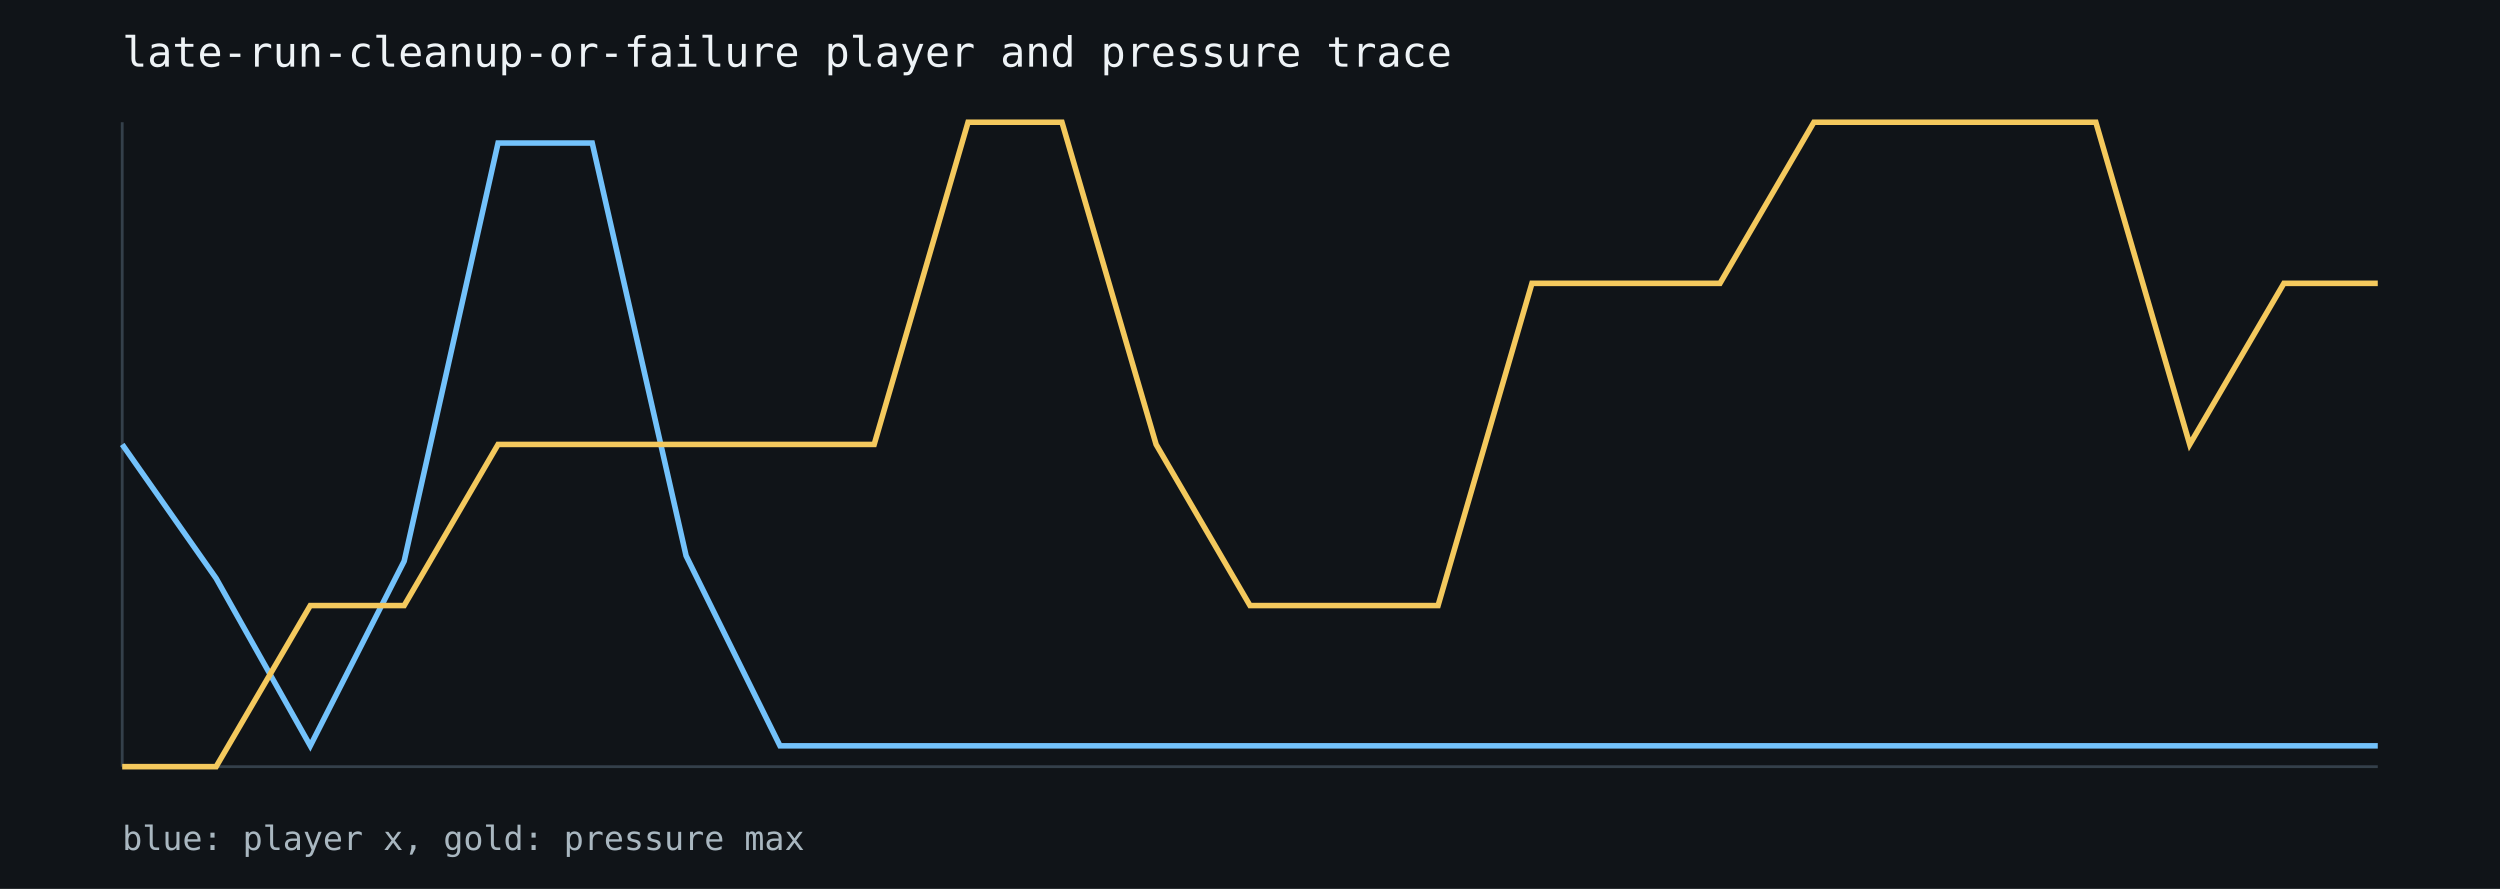
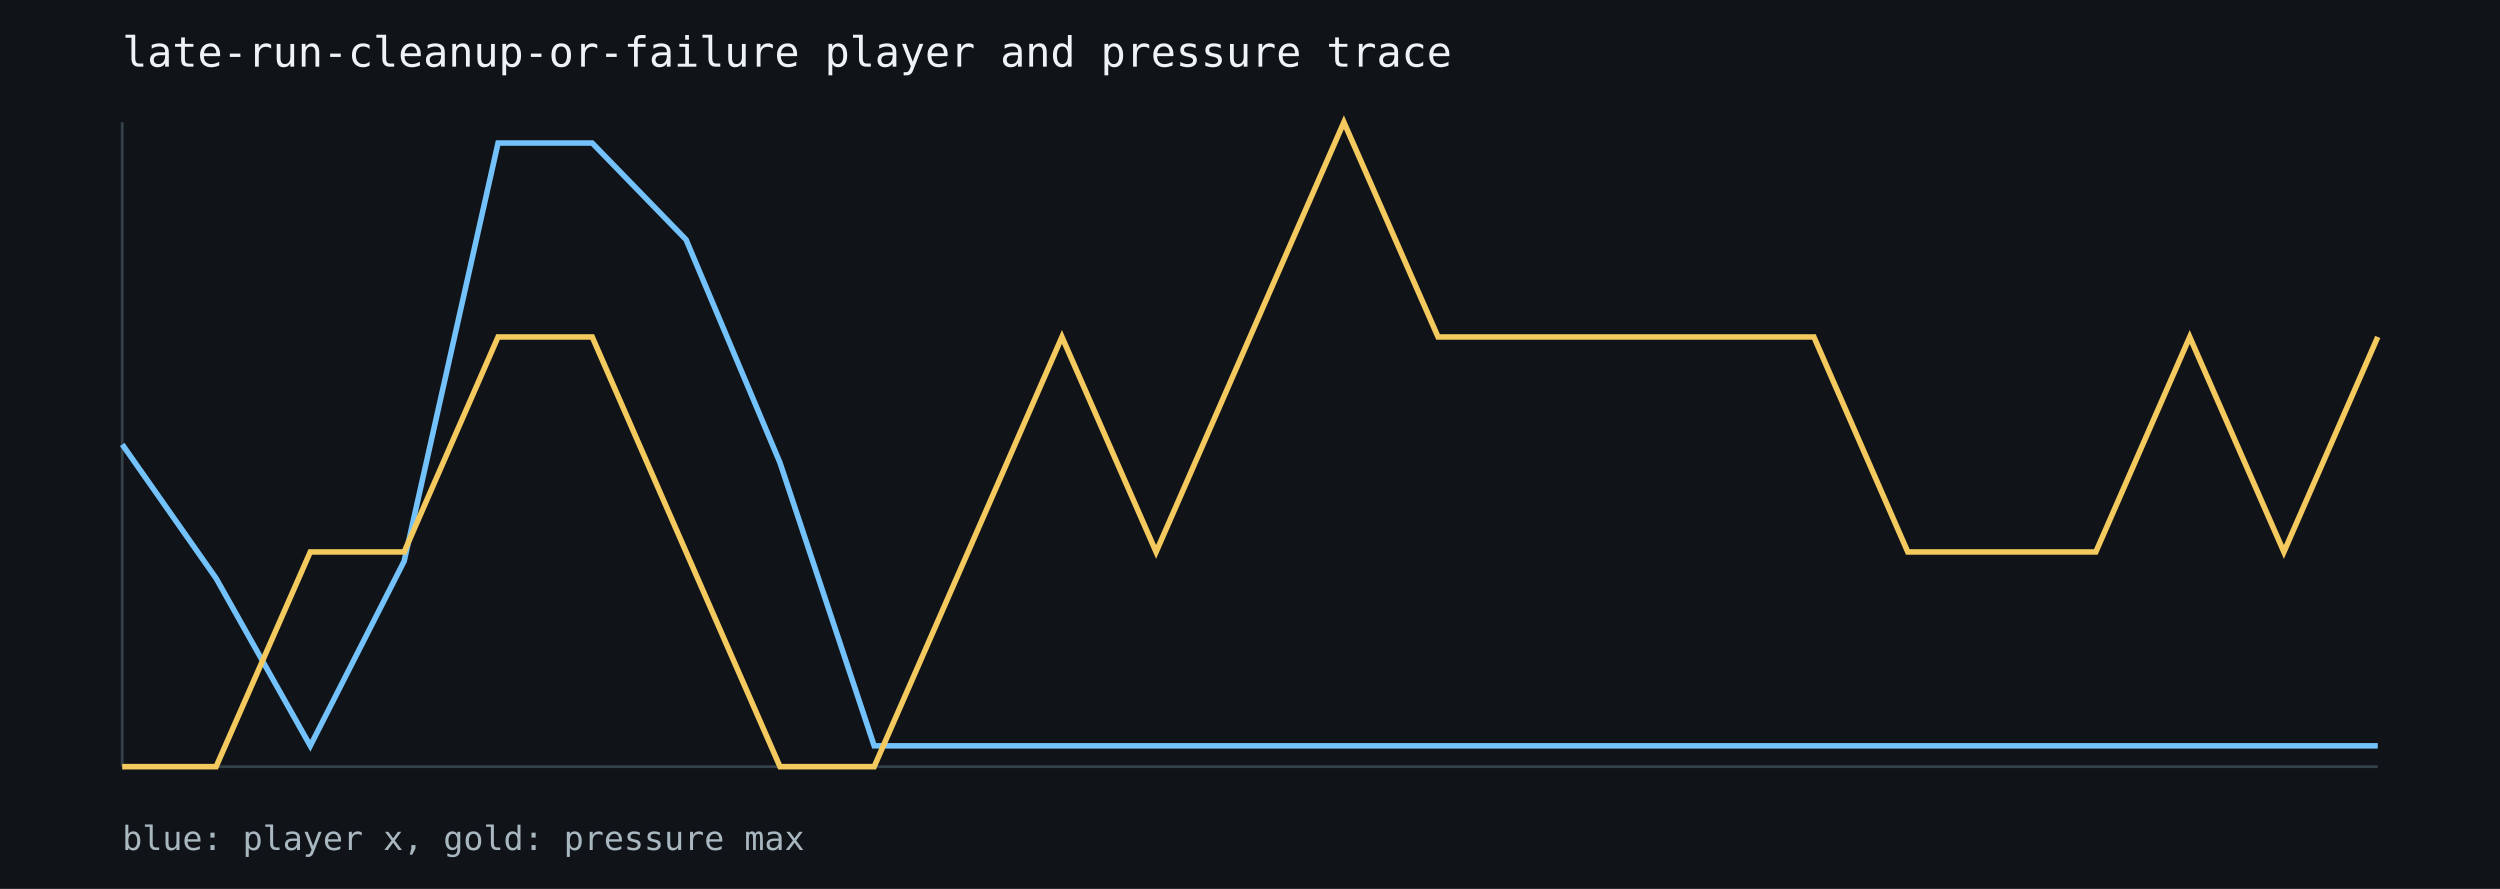
<svg xmlns="http://www.w3.org/2000/svg" width="900" height="320" viewBox="0 0 900 320">
  <rect width="100%" height="100%" fill="#101418" />
  <text x="44" y="24" fill="#eef3f6" font-family="monospace" font-size="15">late-run-cleanup-or-failure player and pressure trace</text>
  <line x1="44" y1="276" x2="856" y2="276" stroke="#34404a" />
  <line x1="44" y1="44" x2="44" y2="276" stroke="#34404a" />
-   <path d="M44.0,160.0 L77.8,208.2 L111.7,268.5 L145.5,202.0 L179.3,51.5 L213.2,51.5 L247.0,200.1 L280.8,268.5 L314.7,268.5 L348.5,268.5 L382.3,268.5 L416.2,268.5 L450.0,268.5 L483.8,268.5 L517.7,268.5 L551.5,268.5 L585.3,268.5 L619.2,268.5 L653.0,268.5 L686.8,268.5 L720.7,268.5 L754.5,268.5 L788.3,268.5 L822.2,268.5 L856.0,268.5" fill="none" stroke="#73c2fb" stroke-width="2" />
-   <path d="M44.0,276.0 L77.8,276.0 L111.7,218.0 L145.5,218.0 L179.3,160.0 L213.2,160.0 L247.0,160.0 L280.8,160.0 L314.7,160.0 L348.5,44.0 L382.3,44.0 L416.2,160.0 L450.0,218.0 L483.8,218.0 L517.7,218.0 L551.5,102.0 L585.3,102.0 L619.2,102.0 L653.0,44.0 L686.8,44.0 L720.7,44.0 L754.5,44.0 L788.3,160.0 L822.2,102.0 L856.0,102.0" fill="none" stroke="#f4c95d" stroke-width="2" />
+   <path d="M44.0,160.0 L77.8,208.2 L111.7,268.5 L145.5,202.0 L179.3,51.5 L213.2,51.5 L247.0,86.3 L280.8,166.6 L314.7,268.5 L348.5,268.5 L382.3,268.5 L416.2,268.5 L450.0,268.5 L483.8,268.5 L517.7,268.5 L551.5,268.5 L585.3,268.5 L619.2,268.5 L653.0,268.5 L686.8,268.5 L720.7,268.5 L754.5,268.5 L788.3,268.5 L822.2,268.5 L856.0,268.5" fill="none" stroke="#73c2fb" stroke-width="2" />
+   <path d="M44.0,276.0 L77.8,276.0 L111.7,198.7 L145.5,198.7 L179.3,121.3 L213.2,121.3 L247.0,198.7 L280.8,276.0 L314.7,276.0 L348.5,198.7 L382.3,121.3 L416.2,198.7 L450.0,121.3 L483.8,44.0 L517.7,121.3 L551.5,121.3 L585.3,121.3 L619.2,121.3 L653.0,121.3 L686.8,198.7 L720.7,198.7 L754.5,198.7 L788.3,121.3 L822.2,198.7 L856.0,121.3" fill="none" stroke="#f4c95d" stroke-width="2" />
  <text x="44" y="306" fill="#a9b7c0" font-family="monospace" font-size="12">blue: player x, gold: pressure max</text>
</svg>
